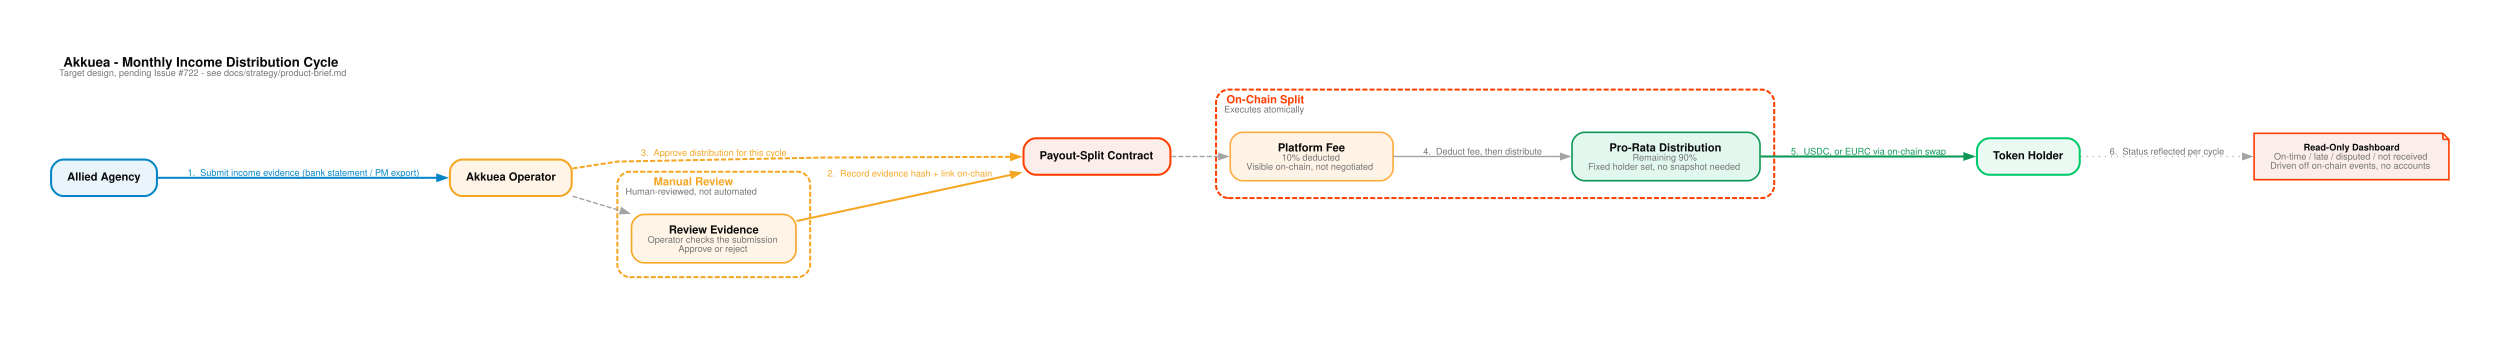
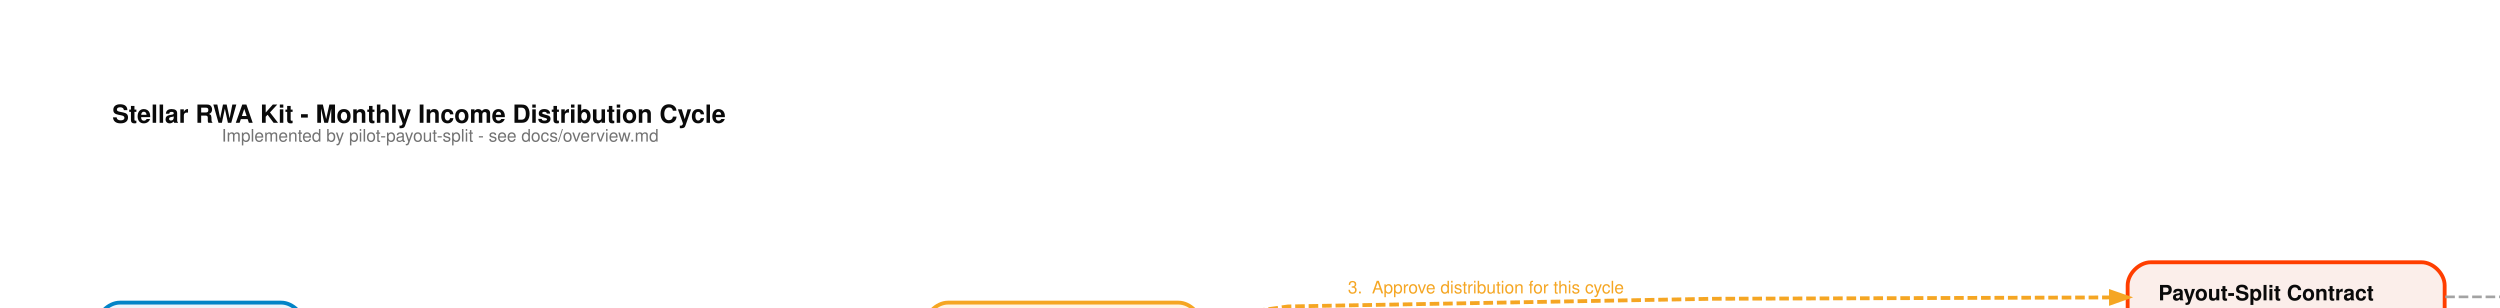
- <svg xmlns="http://www.w3.org/2000/svg" width="2250pt" height="303pt" viewBox="0.00 0.00 2250.00 303.00">
-   <g id="graph0" class="graph" transform="scale(0.91232 0.91232) rotate(0) translate(50.4 281.4)">
-     <text xml:space="preserve" text-anchor="start" x="12.12" y="-215.65" font-family="Helvetica,sans-Serif" font-weight="bold" font-size="13.00" fill="#0a0a0a">Akkuea - Monthly Income Distribution Cycle</text>
-     <text xml:space="preserve" text-anchor="start" x="8" y="-206.45" font-family="Helvetica,sans-Serif" font-size="9.00" fill="#737373">Target design, pending Issue #722 - see docs/strategy/product-brief.md</text>
+ <svg xmlns="http://www.w3.org/2000/svg" width="2250pt" height="277pt" viewBox="0.00 0.00 1080.00 132.78">
+   <g id="graph0" class="graph" transform="scale(0.83 0.83) rotate(0) translate(50.4 281.4)">
+     <text text-anchor="start" x="8" y="-217.6" font-family="Helvetica,sans-Serif" font-weight="bold" font-size="13.00" fill="#0a0a0a">Stellar RWA Kit - Monthly Income Distribution Cycle</text>
+     <text text-anchor="start" x="65" y="-207.8" font-family="Helvetica,sans-Serif" font-size="9.00" fill="#737373">Implemented by pilot-payout-split - see docs/overview.md</text>
+     <g id="clust2" class="cluster">
+       <path fill="transparent" stroke="#ff3e00" stroke-width="2" stroke-dasharray="5,2" d="M1279,-87C1279,-87 1858,-87 1858,-87 1864,-87 1870,-93 1870,-99 1870,-99 1870,-181 1870,-181 1870,-187 1864,-193 1858,-193 1858,-193 1279,-193 1279,-193 1273,-193 1267,-187 1267,-181 1267,-181 1267,-99 1267,-99 1267,-93 1273,-87 1279,-87" />
+       <text text-anchor="start" x="1276.5" y="-181.2" font-family="Helvetica,sans-Serif" font-weight="bold" font-size="11.00" fill="#ff3e00">On-Chain Split</text>
+       <text text-anchor="start" x="1275" y="-171.8" font-family="Helvetica,sans-Serif" font-size="9.00" fill="#737373">Executes atomically</text>
+     </g>
    <g id="clust1" class="cluster">
-       <path fill="none" stroke="#f5a623" stroke-width="2" stroke-dasharray="5,2" d="M570.61,-8C570.61,-8 736.79,-8 736.79,-8 742.79,-8 748.79,-14 748.79,-20 748.79,-20 748.79,-100 748.79,-100 748.79,-106 742.79,-112 736.79,-112 736.79,-112 570.61,-112 570.61,-112 564.61,-112 558.61,-106 558.61,-100 558.61,-100 558.61,-20 558.61,-20 558.61,-14 564.61,-8 570.61,-8" />
-       <text xml:space="preserve" text-anchor="start" x="594.36" y="-98.55" font-family="Helvetica,sans-Serif" font-weight="bold" font-size="11.00" fill="#f5a623">Manual Review</text>
-       <text xml:space="preserve" text-anchor="start" x="566.61" y="-89.45" font-family="Helvetica,sans-Serif" font-size="9.00" fill="#737373">Human-reviewed, not automated</text>
-     </g>
-     <g id="clust2" class="cluster">
-       <path fill="none" stroke="#ff3e00" stroke-width="2" stroke-dasharray="5,2" d="M1161.22,-86C1161.22,-86 1687.83,-86 1687.83,-86 1693.83,-86 1699.83,-92 1699.83,-98 1699.83,-98 1699.83,-181 1699.83,-181 1699.83,-187 1693.83,-193 1687.83,-193 1687.83,-193 1161.22,-193 1161.22,-193 1155.22,-193 1149.22,-187 1149.22,-181 1149.22,-181 1149.22,-98 1149.22,-98 1149.22,-92 1155.22,-86 1161.22,-86" />
-       <text xml:space="preserve" text-anchor="start" x="1159.47" y="-179.55" font-family="Helvetica,sans-Serif" font-weight="bold" font-size="11.00" fill="#ff3e00">On-Chain Split</text>
-       <text xml:space="preserve" text-anchor="start" x="1157.22" y="-170.45" font-family="Helvetica,sans-Serif" font-size="9.00" fill="#737373">Executes atomically</text>
+       <path fill="transparent" stroke="#f5a623" stroke-width="2" stroke-dasharray="5,2" d="M632,-8C632,-8 814,-8 814,-8 820,-8 826,-14 826,-20 826,-20 826,-100 826,-100 826,-106 820,-112 814,-112 814,-112 632,-112 632,-112 626,-112 620,-106 620,-100 620,-100 620,-20 620,-20 620,-14 626,-8 632,-8" />
+       <text text-anchor="start" x="656.5" y="-100.2" font-family="Helvetica,sans-Serif" font-weight="bold" font-size="11.00" fill="#f5a623">Manual Review</text>
+       <text text-anchor="start" x="628" y="-90.8" font-family="Helvetica,sans-Serif" font-size="9.00" fill="#737373">Human-reviewed, not automated</text>
    </g>
    <g id="node1" class="node">
-       <path fill="#eaf4fb" stroke="#0284c7" stroke-width="2" d="M92.43,-124C92.43,-124 12,-124 12,-124 6,-124 0,-118 0,-112 0,-112 0,-100 0,-100 0,-94 6,-88 12,-88 12,-88 92.43,-88 92.43,-88 98.43,-88 104.43,-94 104.43,-100 104.43,-100 104.43,-112 104.43,-112 104.43,-118 98.43,-124 92.43,-124" />
-       <text xml:space="preserve" text-anchor="start" x="15.84" y="-103.3" font-family="Helvetica,sans-Serif" font-weight="bold" font-size="11.00" fill="#0a0a0a">Allied Agency</text>
+       <path fill="#eaf4fb" stroke="#0284c7" stroke-width="2" d="M96,-124C96,-124 12,-124 12,-124 6,-124 0,-118 0,-112 0,-112 0,-100 0,-100 0,-94 6,-88 12,-88 12,-88 96,-88 96,-88 102,-88 108,-94 108,-100 108,-100 108,-112 108,-112 108,-118 102,-124 96,-124" />
+       <text text-anchor="start" x="16" y="-104.2" font-family="Helvetica,sans-Serif" font-weight="bold" font-size="11.00" fill="#0a0a0a">Asset Issuer</text>
    </g>
    <g id="node2" class="node">
-       <path fill="#fff4e5" stroke="#f5a623" stroke-width="2" d="M501.61,-124C501.61,-124 405.43,-124 405.43,-124 399.43,-124 393.43,-118 393.43,-112 393.43,-112 393.43,-100 393.43,-100 393.43,-94 399.43,-88 405.43,-88 405.43,-88 501.61,-88 501.61,-88 507.61,-88 513.61,-94 513.61,-100 513.61,-100 513.61,-112 513.61,-112 513.61,-118 507.61,-124 501.61,-124" />
-       <text xml:space="preserve" text-anchor="start" x="409.27" y="-103.3" font-family="Helvetica,sans-Serif" font-weight="bold" font-size="11.00" fill="#0a0a0a">Akkuea Operator</text>
+       <path fill="#fff4e5" stroke="#f5a623" stroke-width="2" d="M563,-124C563,-124 443,-124 443,-124 437,-124 431,-118 431,-112 431,-112 431,-100 431,-100 431,-94 437,-88 443,-88 443,-88 563,-88 563,-88 569,-88 575,-94 575,-100 575,-100 575,-112 575,-112 575,-118 569,-124 563,-124" />
+       <text text-anchor="start" x="447" y="-104.2" font-family="Helvetica,sans-Serif" font-weight="bold" font-size="11.00" fill="#0a0a0a">Platform Operator</text>
    </g>
    <g id="edge1" class="edge">
-       <path fill="none" stroke="#0284c7" stroke-width="2" d="M105.42,-106C175.94,-106 301.91,-106 381.15,-106" />
-       <polygon fill="#0284c7" stroke="#0284c7" stroke-width="2" points="380.96,-108.98 389.46,-106 380.96,-103.03 380.96,-108.98" />
-       <text xml:space="preserve" text-anchor="middle" x="248.93" y="-107.95" font-family="Helvetica,sans-Serif" font-size="9.00" fill="#0284c7">1.  Submit income evidence (bank statement / PM export)</text>
+       <path fill="none" stroke="#0284c7" stroke-width="2" d="M108.03,-106C185.77,-106 331.26,-106 422.02,-106" />
+       <polygon fill="#0284c7" stroke="#0284c7" stroke-width="2" points="422.13,-108.98 430.63,-106 422.13,-103.03 422.13,-108.98" />
+       <text text-anchor="middle" x="269.5" y="-108.8" font-family="Helvetica,sans-Serif" font-size="9.00" fill="#0284c7">1.  Submit income evidence (bank statement / PM export)</text>
    </g>
    <g id="node3" class="node">
-       <path fill="#fbeeea" stroke="#ff3e00" stroke-width="2" d="M1092.22,-145C1092.22,-145 971.29,-145 971.29,-145 965.29,-145 959.29,-139 959.29,-133 959.29,-133 959.29,-121 959.29,-121 959.29,-115 965.29,-109 971.29,-109 971.29,-109 1092.22,-109 1092.22,-109 1098.22,-109 1104.22,-115 1104.22,-121 1104.22,-121 1104.22,-133 1104.22,-133 1104.22,-139 1098.22,-145 1092.22,-145" />
-       <text xml:space="preserve" text-anchor="start" x="975.13" y="-124.3" font-family="Helvetica,sans-Serif" font-weight="bold" font-size="11.00" fill="#0a0a0a">Payout-Split Contract</text>
+       <path fill="#fbeeea" stroke="#ff3e00" stroke-width="2" d="M1210,-145C1210,-145 1069,-145 1069,-145 1063,-145 1057,-139 1057,-133 1057,-133 1057,-121 1057,-121 1057,-115 1063,-109 1069,-109 1069,-109 1210,-109 1210,-109 1216,-109 1222,-115 1222,-121 1222,-121 1222,-133 1222,-133 1222,-139 1216,-145 1210,-145" />
+       <text text-anchor="start" x="1073" y="-125.2" font-family="Helvetica,sans-Serif" font-weight="bold" font-size="11.00" fill="#0a0a0a">Payout-Split Contract</text>
    </g>
    <g id="edge4" class="edge">
-       <path fill="none" stroke="#f5a623" stroke-width="2" stroke-dasharray="5,2" d="M514.47,-115.21C537.6,-118.77 558.61,-122 558.61,-122 558.61,-122 763.79,-126 763.79,-126 763.79,-126 868.86,-126.39 947.17,-126.69" />
-       <polygon fill="#f5a623" stroke="#f5a623" stroke-width="2" points="946.97,-129.66 955.48,-126.72 946.99,-123.71 946.97,-129.66" />
-       <text xml:space="preserve" text-anchor="middle" x="653.7" y="-127.65" font-family="Helvetica,sans-Serif" font-size="9.00" fill="#f5a623">3.  Approve distribution for this cycle</text>
+       <path fill="none" stroke="#f5a623" stroke-width="2" stroke-dasharray="5,2" d="M575.15,-115.81C599.16,-119.13 620,-122 620,-122 620,-122 841,-126 841,-126 841,-126 960.64,-126.4 1048.18,-126.7" />
+       <polygon fill="#f5a623" stroke="#f5a623" stroke-width="2" points="1048.3,-129.67 1056.81,-126.73 1048.32,-123.72 1048.3,-129.67" />
+       <text text-anchor="middle" x="723" y="-128.8" font-family="Helvetica,sans-Serif" font-size="9.00" fill="#f5a623">3.  Approve distribution for this cycle</text>
    </g>
    <g id="node5" class="node">
-       <path fill="#fff4e5" stroke="#f5a623" stroke-width="1.6" d="M722.79,-69.86C722.79,-69.86 584.61,-69.86 584.61,-69.86 578.61,-69.86 572.61,-63.86 572.61,-57.86 572.61,-57.86 572.61,-34.14 572.61,-34.14 572.61,-28.14 578.61,-22.14 584.61,-22.14 584.61,-22.14 722.79,-22.14 722.79,-22.14 728.79,-22.14 734.79,-28.14 734.79,-34.14 734.79,-34.14 734.79,-57.86 734.79,-57.86 734.79,-63.86 728.79,-69.86 722.79,-69.86" />
-       <text xml:space="preserve" text-anchor="start" x="609.45" y="-51.05" font-family="Helvetica,sans-Serif" font-weight="bold" font-size="11.00" fill="#0a0a0a">Review Evidence</text>
-       <text xml:space="preserve" text-anchor="start" x="588.45" y="-41.95" font-family="Helvetica,sans-Serif" font-size="9.00" fill="#737373">Operator checks the submission</text>
-       <text xml:space="preserve" text-anchor="start" x="618.83" y="-32.95" font-family="Helvetica,sans-Serif" font-size="9.00" fill="#737373">Approve or reject</text>
+       <path fill="#fff4e5" stroke="#f5a623" stroke-width="1.6" d="M800,-69.5C800,-69.5 646,-69.5 646,-69.5 640,-69.5 634,-63.5 634,-57.5 634,-57.5 634,-34.5 634,-34.5 634,-28.5 640,-22.5 646,-22.5 646,-22.5 800,-22.5 800,-22.5 806,-22.5 812,-28.5 812,-34.5 812,-34.5 812,-57.5 812,-57.5 812,-63.5 806,-69.5 800,-69.5" />
+       <text text-anchor="start" x="670.5" y="-52.7" font-family="Helvetica,sans-Serif" font-weight="bold" font-size="11.00" fill="#0a0a0a">Review Evidence</text>
+       <text text-anchor="start" x="650" y="-43.3" font-family="Helvetica,sans-Serif" font-size="9.00" fill="#737373">Operator checks the submission</text>
+       <text text-anchor="start" x="683.5" y="-34.3" font-family="Helvetica,sans-Serif" font-size="9.00" fill="#737373">Approve or reject</text>
    </g>
    <g id="edge2" class="edge">
-       <path fill="none" stroke="#a3a3a3" stroke-width="1.4" stroke-dasharray="5,2" d="M514.52,-87.84C529.52,-83.29 545.94,-78.32 562.07,-73.44" />
-       <polygon fill="#a3a3a3" stroke="#a3a3a3" stroke-width="1.4" points="562.75,-76.34 570.02,-71.03 561.03,-70.65 562.75,-76.34" />
+       <path fill="none" stroke="#a3a3a3" stroke-width="1.4" stroke-dasharray="5,2" d="M569.41,-88C587.84,-82.92 608.27,-77.3 628.03,-71.86" />
+       <polygon fill="#a3a3a3" stroke="#a3a3a3" stroke-width="1.4" points="629.04,-74.67 636.45,-69.55 627.46,-68.93 629.04,-74.67" />
    </g>
    <g id="node6" class="node">
-       <path fill="#fff3e5" stroke="#ffab40" stroke-width="1.6" d="M1311.9,-150.86C1311.9,-150.86 1175.22,-150.86 1175.22,-150.86 1169.22,-150.86 1163.22,-144.86 1163.22,-138.86 1163.22,-138.86 1163.22,-115.14 1163.22,-115.14 1163.22,-109.14 1169.22,-103.14 1175.22,-103.14 1175.22,-103.14 1311.9,-103.14 1311.9,-103.14 1317.9,-103.14 1323.9,-109.14 1323.9,-115.14 1323.9,-115.14 1323.9,-138.86 1323.9,-138.86 1323.9,-144.86 1317.9,-150.86 1311.9,-150.86" />
-       <text xml:space="preserve" text-anchor="start" x="1210.18" y="-132.05" font-family="Helvetica,sans-Serif" font-weight="bold" font-size="11.00" fill="#0a0a0a">Platform Fee</text>
-       <text xml:space="preserve" text-anchor="start" x="1213.93" y="-122.95" font-family="Helvetica,sans-Serif" font-size="9.00" fill="#737373">10% deducted</text>
-       <text xml:space="preserve" text-anchor="start" x="1179.06" y="-113.95" font-family="Helvetica,sans-Serif" font-size="9.00" fill="#737373">Visible on-chain, not negotiated</text>
+       <path fill="#fff3e5" stroke="#ffab40" stroke-width="1.6" d="M1445,-150.5C1445,-150.5 1293,-150.5 1293,-150.5 1287,-150.5 1281,-144.5 1281,-138.5 1281,-138.5 1281,-115.5 1281,-115.5 1281,-109.5 1287,-103.5 1293,-103.5 1293,-103.5 1445,-103.5 1445,-103.5 1451,-103.5 1457,-109.5 1457,-115.5 1457,-115.5 1457,-138.5 1457,-138.5 1457,-144.5 1451,-150.5 1445,-150.5" />
+       <text text-anchor="start" x="1329.5" y="-133.7" font-family="Helvetica,sans-Serif" font-weight="bold" font-size="11.00" fill="#0a0a0a">Platform Fee</text>
+       <text text-anchor="start" x="1335.5" y="-124.3" font-family="Helvetica,sans-Serif" font-size="9.00" fill="#737373">10% deducted</text>
+       <text text-anchor="start" x="1297" y="-115.3" font-family="Helvetica,sans-Serif" font-size="9.00" fill="#737373">Visible on-chain, not negotiated</text>
    </g>
    <g id="edge5" class="edge">
-       <path fill="none" stroke="#a3a3a3" stroke-width="1.4" stroke-dasharray="5,2" d="M1104.96,-127C1120.22,-127 1136.52,-127 1152.35,-127" />
-       <polygon fill="#a3a3a3" stroke="#a3a3a3" stroke-width="1.4" points="1152.06,-129.98 1160.56,-127 1152.06,-124.03 1152.06,-129.98" />
+       <path fill="none" stroke="#a3a3a3" stroke-width="1.4" stroke-dasharray="5,2" d="M1222.31,-127C1238.47,-127 1255.57,-127 1272.15,-127" />
+       <polygon fill="#a3a3a3" stroke="#a3a3a3" stroke-width="1.4" points="1272.27,-129.98 1280.77,-127 1272.27,-124.03 1272.27,-129.98" />
    </g>
    <g id="node4" class="node">
-       <path fill="#ebf9f3" stroke="#00c969" stroke-width="2" d="M1989.26,-145C1989.26,-145 1911.83,-145 1911.83,-145 1905.83,-145 1899.83,-139 1899.83,-133 1899.83,-133 1899.83,-121 1899.83,-121 1899.83,-115 1905.83,-109 1911.83,-109 1911.83,-109 1989.26,-109 1989.26,-109 1995.26,-109 2001.26,-115 2001.26,-121 2001.26,-121 2001.26,-133 2001.26,-133 2001.26,-139 1995.26,-145 1989.26,-145" />
-       <text xml:space="preserve" text-anchor="start" x="1915.67" y="-124.3" font-family="Helvetica,sans-Serif" font-weight="bold" font-size="11.00" fill="#0a0a0a">Token Holder</text>
+       <path fill="#ebf9f3" stroke="#00c969" stroke-width="2" d="M2182,-145C2182,-145 2094,-145 2094,-145 2088,-145 2082,-139 2082,-133 2082,-133 2082,-121 2082,-121 2082,-115 2088,-109 2094,-109 2094,-109 2182,-109 2182,-109 2188,-109 2194,-115 2194,-121 2194,-121 2194,-133 2194,-133 2194,-139 2188,-145 2182,-145" />
+       <text text-anchor="start" x="2098" y="-125.2" font-family="Helvetica,sans-Serif" font-weight="bold" font-size="11.00" fill="#0a0a0a">Token Holder</text>
    </g>
    <g id="node8" class="node">
-       <polygon fill="#fbeeea" stroke="#ff3e00" stroke-width="1.6" points="2359.44,-149.86 2173.26,-149.86 2173.26,-104.14 2365.44,-104.14 2365.44,-143.86 2359.44,-149.86" />
-       <polyline fill="none" stroke="#ff3e00" stroke-width="1.6" points="2359.44,-149.86 2359.44,-143.86" />
-       <polyline fill="none" stroke="#ff3e00" stroke-width="1.6" points="2365.44,-143.86 2359.44,-143.86" />
-       <text xml:space="preserve" text-anchor="start" x="2222.1" y="-132.95" font-family="Helvetica,sans-Serif" font-weight="bold" font-size="9.00" fill="#0a0a0a">Read-Only Dashboard</text>
-       <text xml:space="preserve" text-anchor="start" x="2192.85" y="-123.95" font-family="Helvetica,sans-Serif" font-size="9.00" fill="#737373">On-time / late / disputed / not received</text>
-       <text xml:space="preserve" text-anchor="start" x="2189.1" y="-114.95" font-family="Helvetica,sans-Serif" font-size="9.00" fill="#737373">Driven off on-chain events, no accounts</text>
+       <polygon fill="#fbeeea" stroke="#ff3e00" stroke-width="1.6" points="2592,-149.5 2385,-149.5 2385,-104.5 2598,-104.5 2598,-143.5 2592,-149.5" />
+       <polyline fill="none" stroke="#ff3e00" stroke-width="1.6" points="2592,-149.5 2592,-143.5 " />
+       <polyline fill="none" stroke="#ff3e00" stroke-width="1.6" points="2598,-143.5 2592,-143.5 " />
+       <text text-anchor="start" x="2435.5" y="-134.3" font-family="Helvetica,sans-Serif" font-weight="bold" font-size="9.00" fill="#0a0a0a">Read-Only Dashboard</text>
+       <text text-anchor="start" x="2403.5" y="-125.3" font-family="Helvetica,sans-Serif" font-size="9.00" fill="#737373">On-time / late / disputed / not received</text>
+       <text text-anchor="start" x="2401" y="-116.3" font-family="Helvetica,sans-Serif" font-size="9.00" fill="#737373">Driven off on-chain events, no accounts</text>
    </g>
    <g id="edge8" class="edge">
-       <path fill="none" stroke="#a3a3a3" stroke-width="1.4" stroke-dasharray="1,5" d="M2002.09,-127C2045.09,-127 2108.28,-127 2162.31,-127" />
-       <polygon fill="#a3a3a3" stroke="#a3a3a3" stroke-width="1.4" points="2162.02,-129.98 2170.52,-127 2162.02,-124.03 2162.02,-129.98" />
-       <text xml:space="preserve" text-anchor="middle" x="2087.26" y="-128.95" font-family="Helvetica,sans-Serif" font-size="9.00" fill="#737373">6.  Status reflected per cycle</text>
+       <path fill="none" stroke="#a3a3a3" stroke-width="1.4" stroke-dasharray="1,5" d="M2194.31,-127C2242.96,-127 2315.35,-127 2376.38,-127" />
+       <polygon fill="#a3a3a3" stroke="#a3a3a3" stroke-width="1.4" points="2376.41,-129.98 2384.91,-127 2376.41,-124.03 2376.41,-129.98" />
+       <text text-anchor="middle" x="2289.5" y="-129.8" font-family="Helvetica,sans-Serif" font-size="9.00" fill="#737373">6.  Status reflected per cycle</text>
    </g>
    <g id="edge3" class="edge">
-       <path fill="none" stroke="#f5a623" stroke-width="2" d="M735.37,-63.38C797.88,-76.84 884.18,-95.43 947.36,-109.04" />
-       <polygon fill="#f5a623" stroke="#f5a623" stroke-width="2" points="946.58,-111.91 955.52,-110.79 947.84,-106.1 946.58,-111.91" />
-       <text xml:space="preserve" text-anchor="middle" x="847.04" y="-107.23" font-family="Helvetica,sans-Serif" font-size="9.00" fill="#f5a623">2.  Record evidence hash + link on-chain</text>
+       <path fill="none" stroke="#f5a623" stroke-width="2" d="M812.16,-63.23C881.71,-76.82 978.35,-95.7 1048.4,-109.39" />
+       <polygon fill="#f5a623" stroke="#f5a623" stroke-width="2" points="1047.9,-112.33 1056.81,-111.04 1049.04,-106.49 1047.9,-112.33" />
+       <text text-anchor="middle" x="934.5" y="-108.8" font-family="Helvetica,sans-Serif" font-size="9.00" fill="#f5a623">2.  Record evidence hash + link on-chain</text>
    </g>
    <g id="node7" class="node">
-       <path fill="#e2f8ee" stroke="#0c9755" stroke-width="1.6" d="M1673.83,-150.86C1673.83,-150.86 1512.4,-150.86 1512.4,-150.86 1506.4,-150.86 1500.4,-144.86 1500.4,-138.86 1500.4,-138.86 1500.4,-115.14 1500.4,-115.14 1500.4,-109.14 1506.4,-103.14 1512.4,-103.14 1512.4,-103.14 1673.83,-103.14 1673.83,-103.14 1679.83,-103.14 1685.83,-109.14 1685.83,-115.14 1685.83,-115.14 1685.83,-138.86 1685.83,-138.86 1685.83,-144.86 1679.83,-150.86 1673.83,-150.86" />
-       <text xml:space="preserve" text-anchor="start" x="1537.24" y="-132.05" font-family="Helvetica,sans-Serif" font-weight="bold" font-size="11.00" fill="#0a0a0a">Pro-Rata Distribution</text>
-       <text xml:space="preserve" text-anchor="start" x="1560.12" y="-122.95" font-family="Helvetica,sans-Serif" font-size="9.00" fill="#737373">Remaining 90%</text>
-       <text xml:space="preserve" text-anchor="start" x="1516.24" y="-113.95" font-family="Helvetica,sans-Serif" font-size="9.00" fill="#737373">Fixed holder set, no snapshot needed</text>
+       <path fill="#e2f8ee" stroke="#0c9755" stroke-width="1.6" d="M1844,-150.5C1844,-150.5 1666,-150.5 1666,-150.5 1660,-150.5 1654,-144.5 1654,-138.5 1654,-138.5 1654,-115.5 1654,-115.5 1654,-109.5 1660,-103.5 1666,-103.5 1666,-103.5 1844,-103.5 1844,-103.5 1850,-103.5 1856,-109.5 1856,-115.5 1856,-115.5 1856,-138.5 1856,-138.5 1856,-144.5 1850,-150.5 1844,-150.5" />
+       <text text-anchor="start" x="1689.5" y="-133.7" font-family="Helvetica,sans-Serif" font-weight="bold" font-size="11.00" fill="#0a0a0a">Pro-Rata Distribution</text>
+       <text text-anchor="start" x="1719" y="-124.3" font-family="Helvetica,sans-Serif" font-size="9.00" fill="#737373">Remaining 90%</text>
+       <text text-anchor="start" x="1670" y="-115.3" font-family="Helvetica,sans-Serif" font-size="9.00" fill="#737373">Fixed holder set, no snapshot needed</text>
    </g>
    <g id="edge6" class="edge">
-       <path fill="none" stroke="#a3a3a3" stroke-width="1.4" d="M1324.3,-127C1373.33,-127 1436.67,-127 1489.44,-127" />
-       <polygon fill="#a3a3a3" stroke="#a3a3a3" stroke-width="1.4" points="1489.22,-129.98 1497.72,-127 1489.22,-124.03 1489.22,-129.98" />
-       <text xml:space="preserve" text-anchor="middle" x="1412.15" y="-128.95" font-family="Helvetica,sans-Serif" font-size="9.00" fill="#737373">4.  Deduct fee, then distribute</text>
+       <path fill="none" stroke="#a3a3a3" stroke-width="1.4" d="M1457.14,-127C1512.92,-127 1585.74,-127 1645.3,-127" />
+       <polygon fill="#a3a3a3" stroke="#a3a3a3" stroke-width="1.4" points="1645.49,-129.98 1653.99,-127 1645.49,-124.03 1645.49,-129.98" />
+       <text text-anchor="middle" x="1555.5" y="-129.8" font-family="Helvetica,sans-Serif" font-size="9.00" fill="#737373">4.  Deduct fee, then distribute</text>
    </g>
    <g id="edge7" class="edge">
-       <path fill="none" stroke="#0c9755" stroke-width="2" d="M1686.57,-127C1749.85,-127 1832.02,-127 1887.54,-127" />
-       <polygon fill="#0c9755" stroke="#0c9755" stroke-width="2" points="1887.43,-129.98 1895.93,-127 1887.43,-124.03 1887.43,-129.98" />
-       <text xml:space="preserve" text-anchor="middle" x="1792.83" y="-128.95" font-family="Helvetica,sans-Serif" font-size="9.00" fill="#0c9755">5.  USDC, or EURC via on-chain swap</text>
+       <path fill="none" stroke="#0c9755" stroke-width="2" d="M1856.1,-127C1924.92,-127 2014.24,-127 2073.47,-127" />
+       <polygon fill="#0c9755" stroke="#0c9755" stroke-width="2" points="2073.49,-129.98 2081.99,-127 2073.49,-124.03 2073.49,-129.98" />
+       <text text-anchor="middle" x="1969" y="-129.8" font-family="Helvetica,sans-Serif" font-size="9.00" fill="#0c9755">5.  USDC, or EURC via on-chain swap</text>
    </g>
  </g>
</svg>
